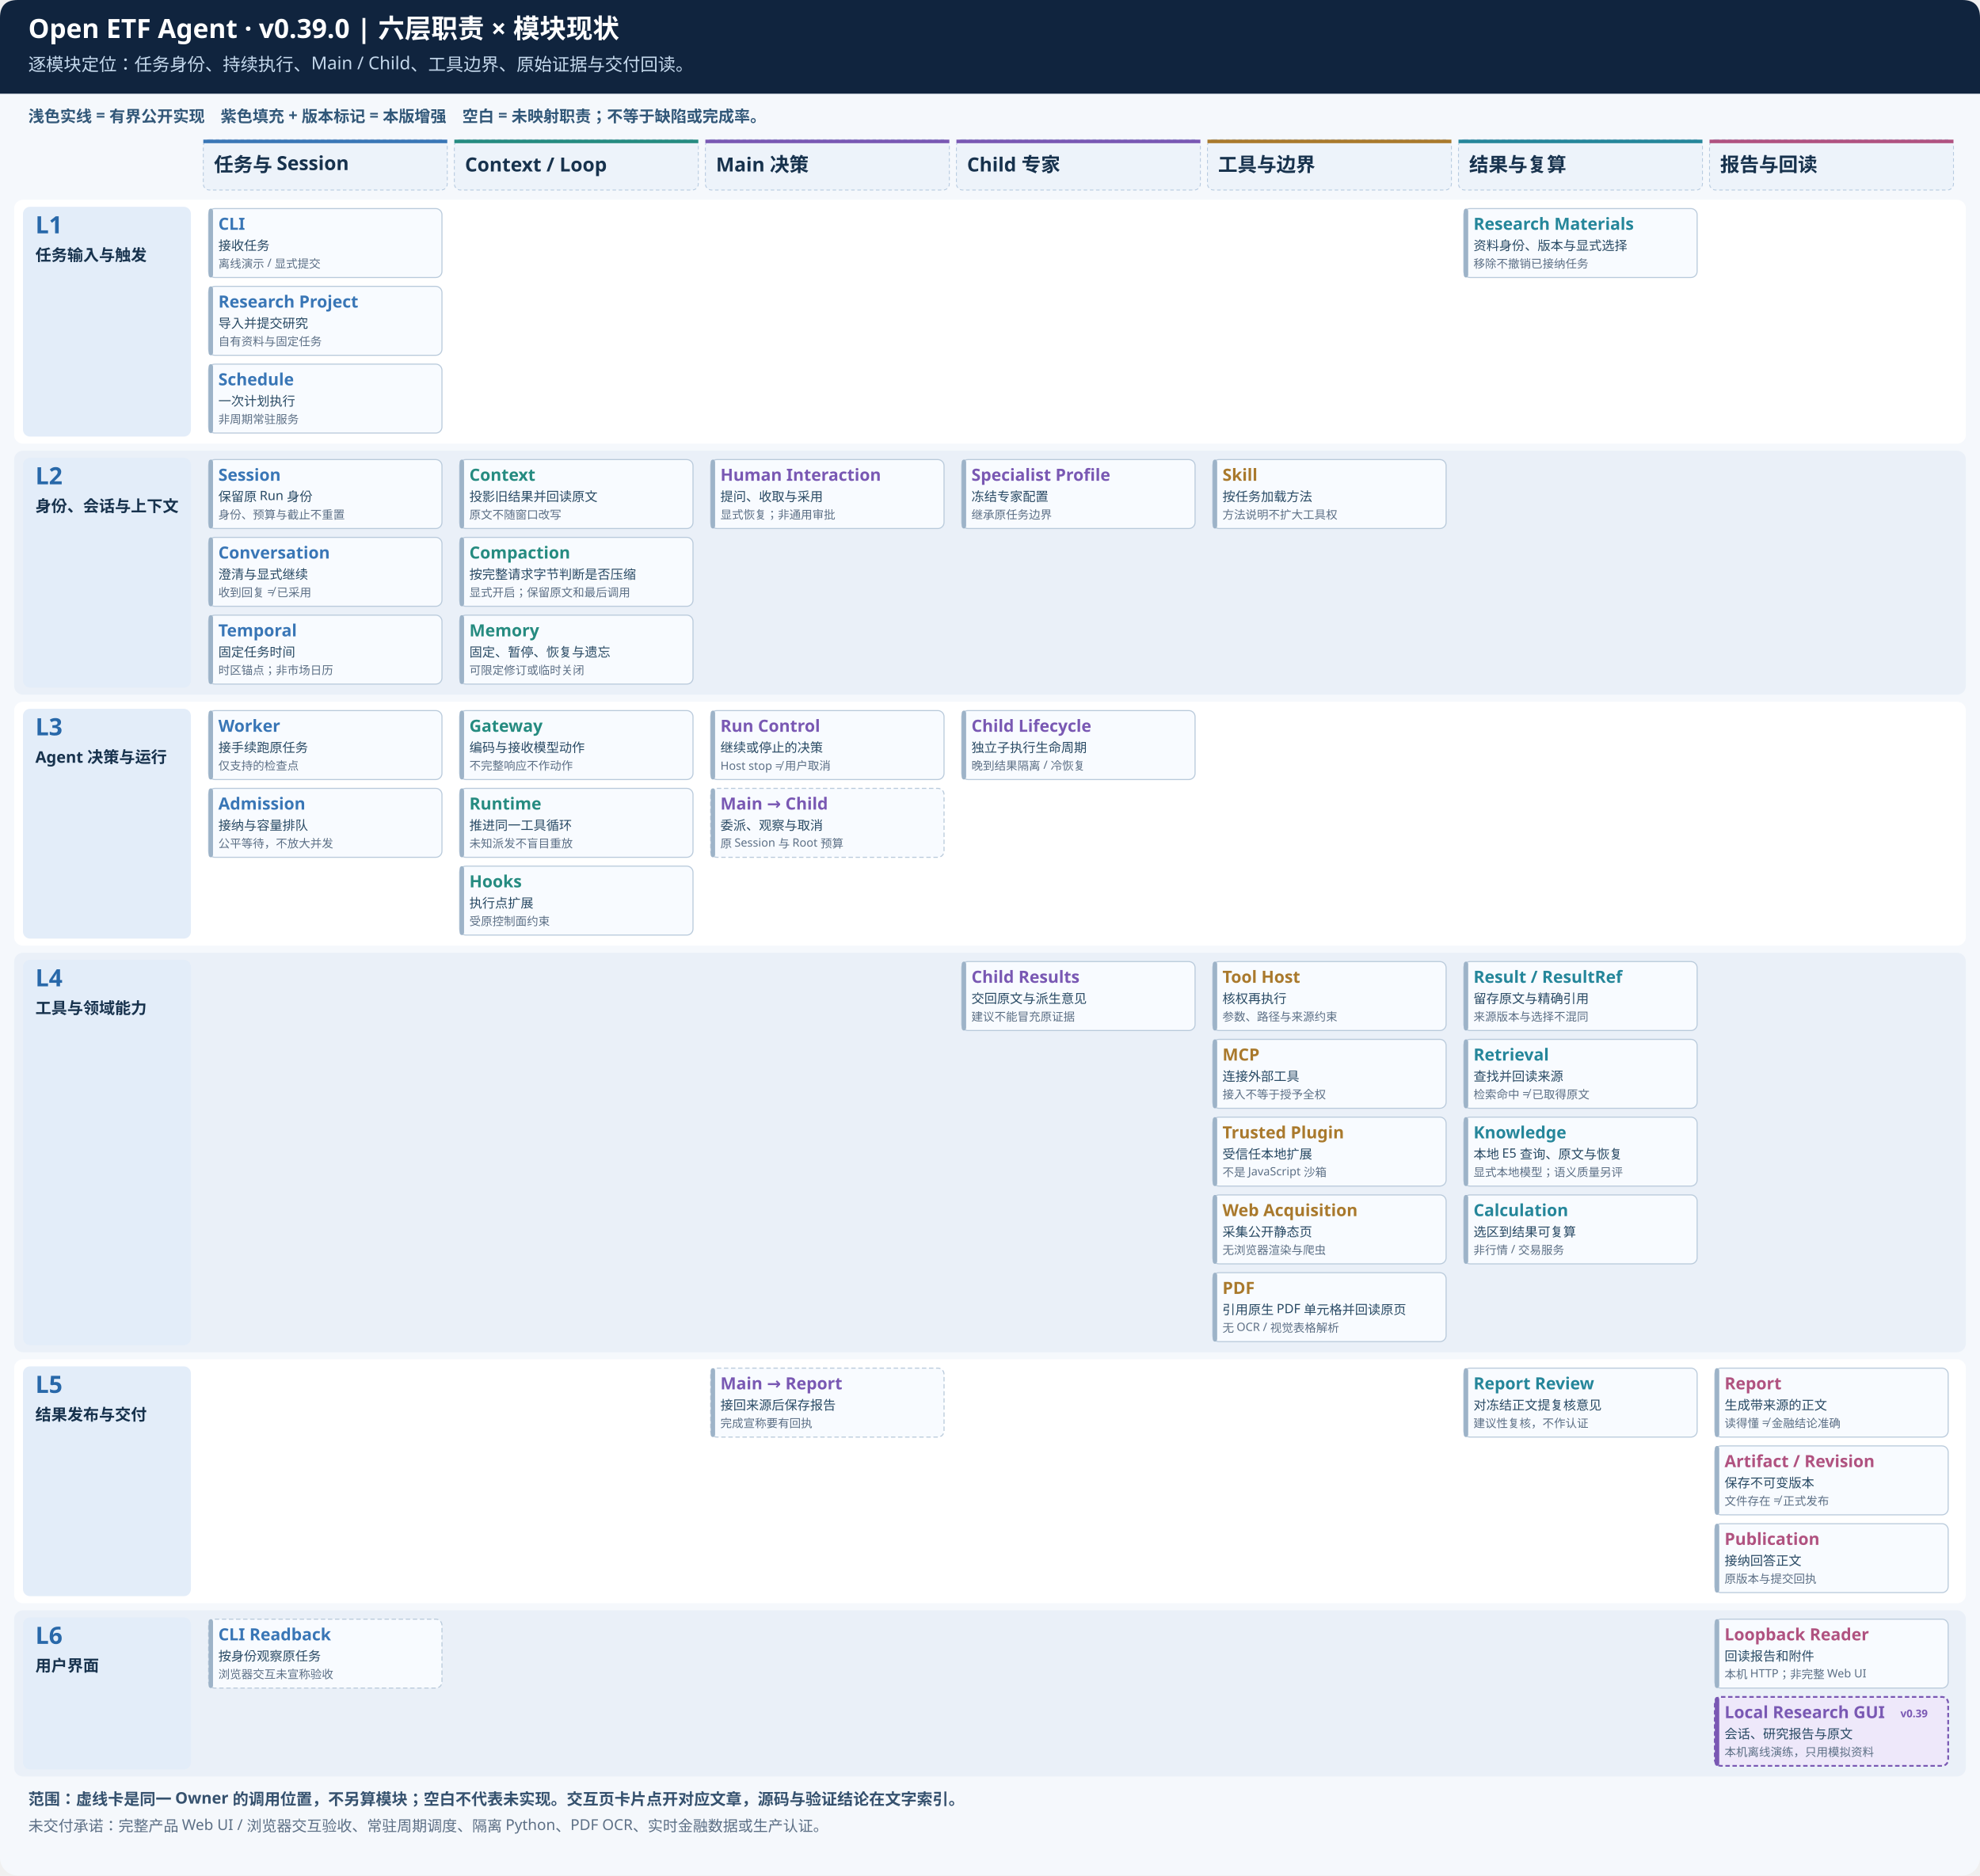
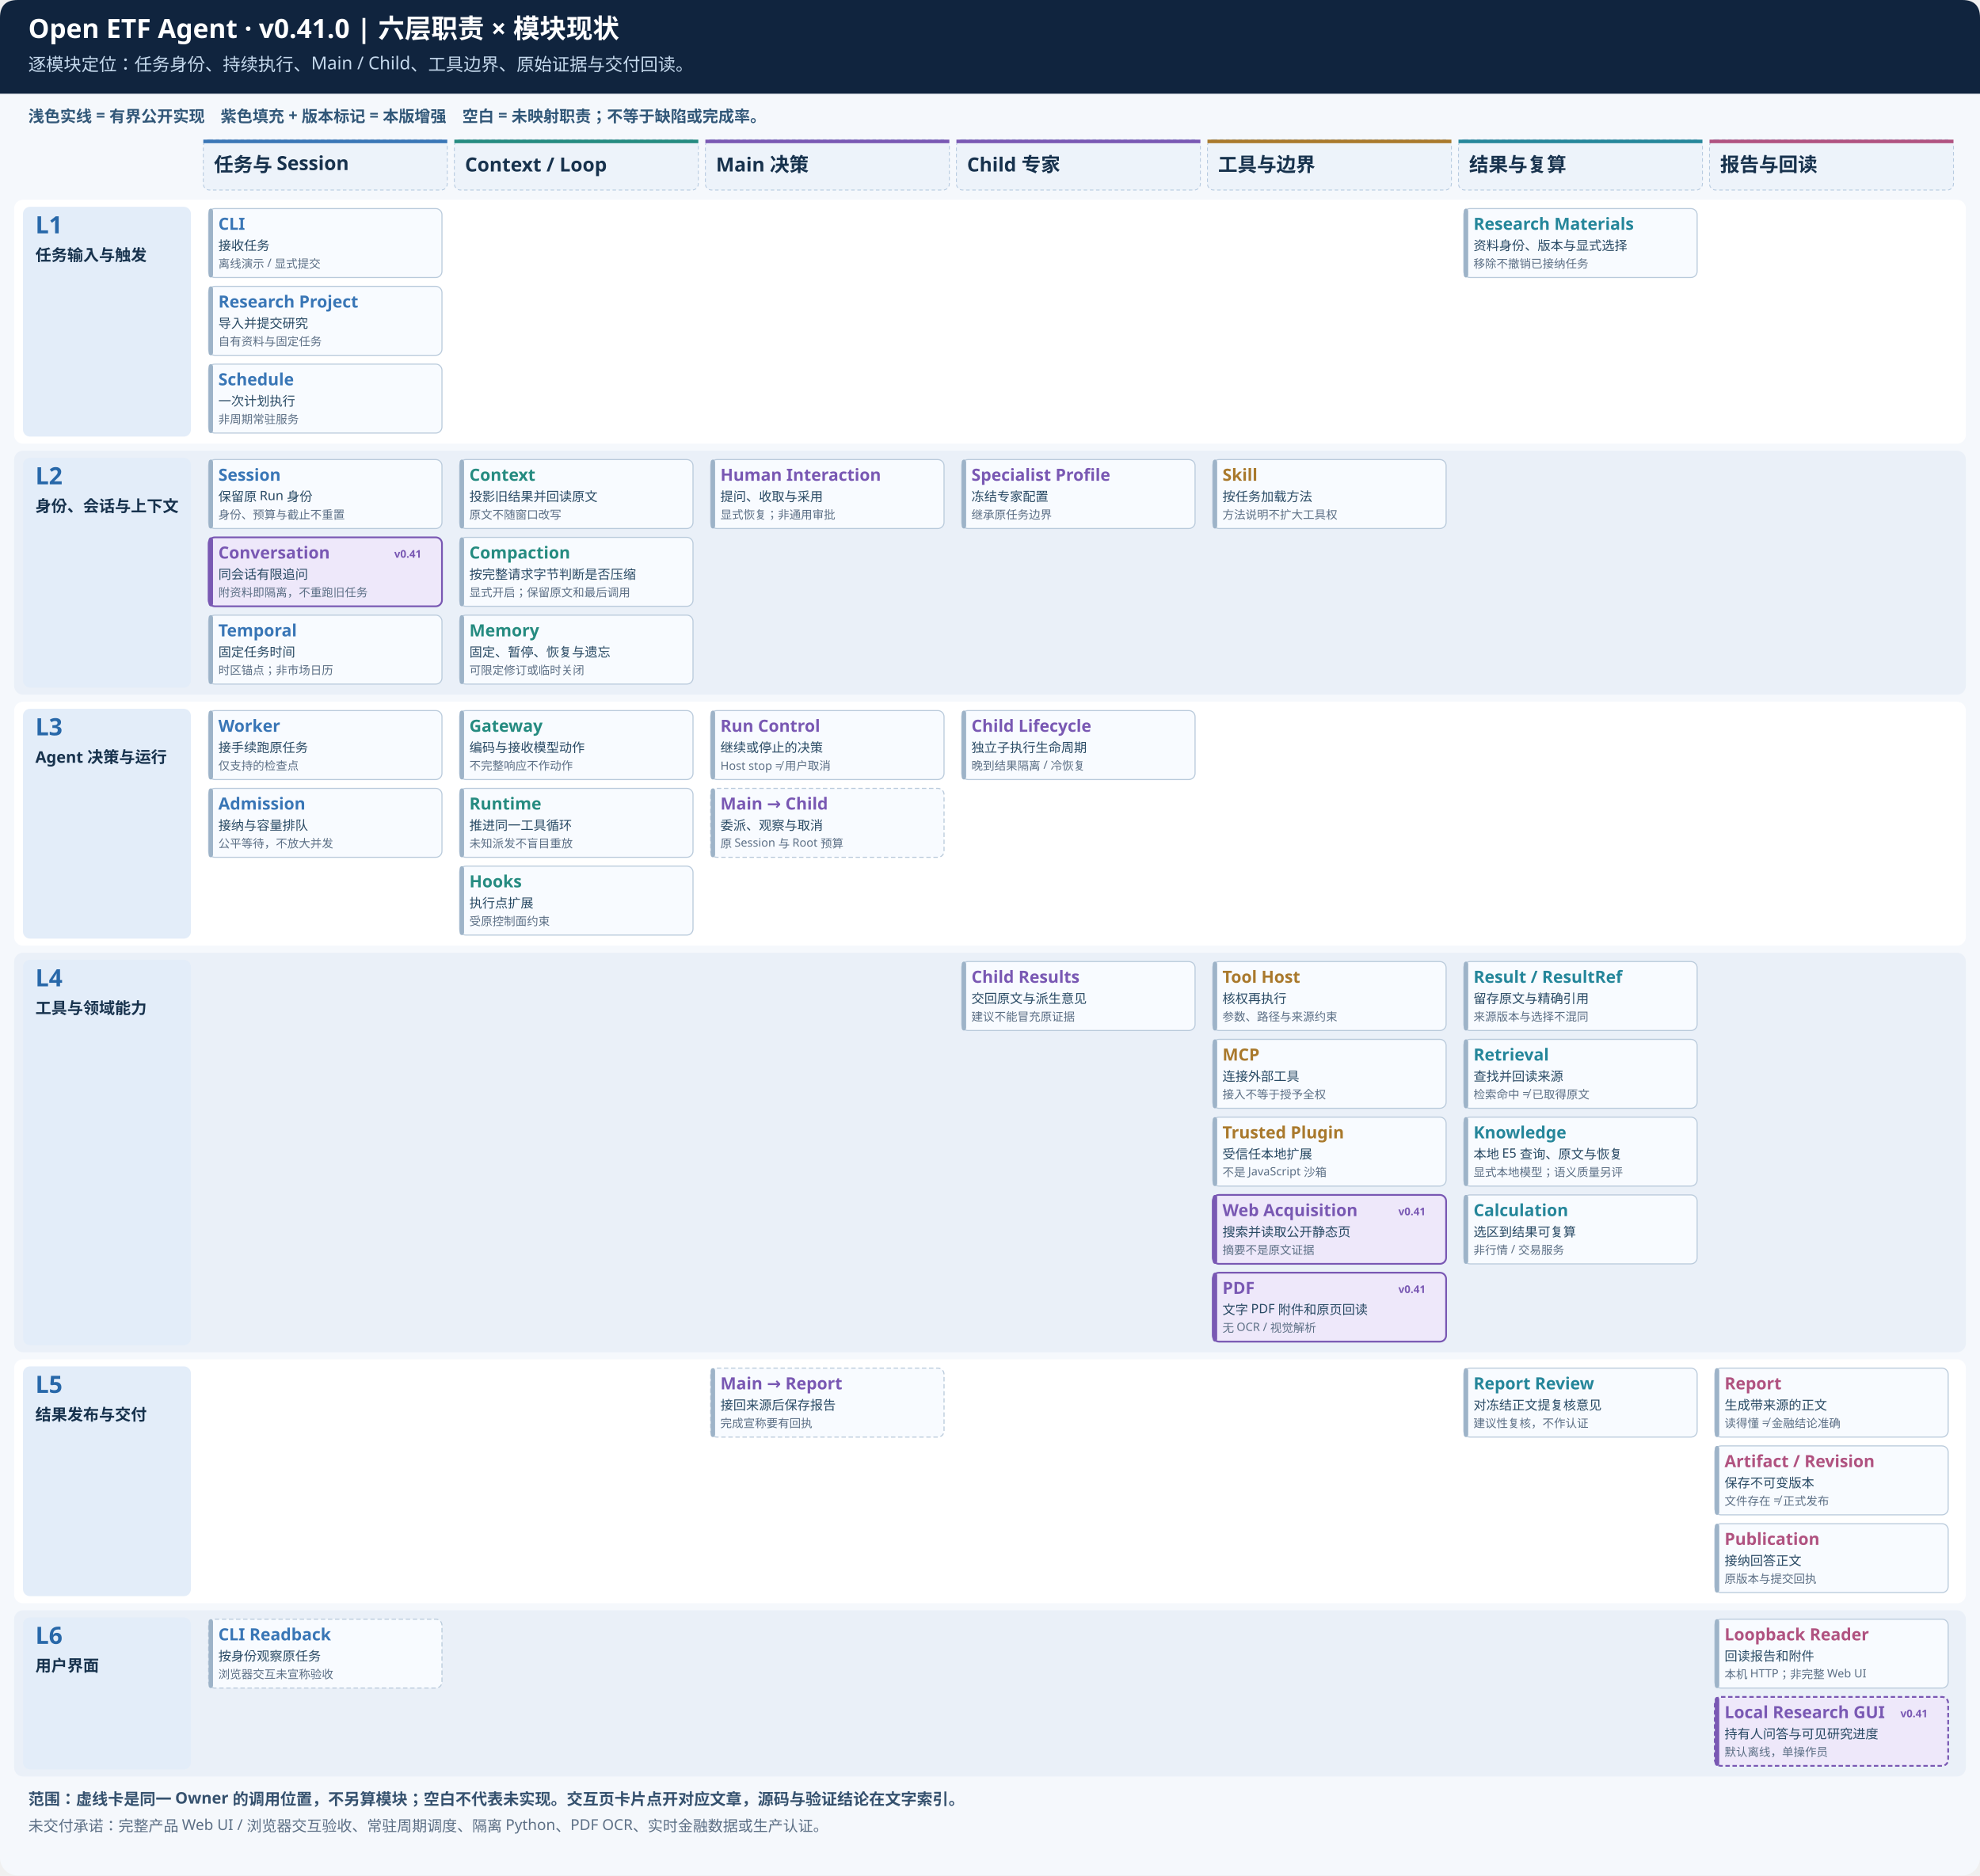
<svg xmlns="http://www.w3.org/2000/svg" width="2240" height="2122" viewBox="0 0 2240 2122" role="img" aria-labelledby="title desc">
  <rect width="2240" height="2122" rx="20" fill="#f5f8fc" />
  <path d="M20 0h2200q20 0 20 20v86H0V20Q0 0 20 0" fill="#10243e" />
  <g font-family="system-ui, sans-serif">
-     <text x="32" y="43" font-size="30" fill="#fff" font-weight="700">Open ETF Agent · v0.39.0 | 六层职责 × 模块现状</text>
+     <text x="32" y="43" font-size="30" fill="#fff" font-weight="700">Open ETF Agent · v0.41.0 | 六层职责 × 模块现状</text>
    <text x="32" y="80" font-size="20" fill="#c5d9ed" font-weight="400">逐模块定位：任务身份、持续执行、Main / Child、工具边界、原始证据与交付回读。</text>
    <text x="32" y="138" font-size="18" fill="#315778" font-weight="600">浅色实线 = 有界公开实现　紫色填充 + 版本标记 = 本版增强　空白 = 未映射职责；不等于缺陷或完成率。</text>
    <rect x="230" y="158" width="276" height="57" rx="7" fill="#edf3fa" stroke="#b8cbe0" stroke-dasharray="4 3" />
    <rect x="230" y="158" width="276" height="4" fill="#3976b6" />
    <text x="242" y="194" font-size="22" fill="#17324d" font-weight="700">任务与 Session</text>
    <rect x="514" y="158" width="276" height="57" rx="7" fill="#edf3fa" stroke="#b8cbe0" stroke-dasharray="4 3" />
    <rect x="514" y="158" width="276" height="4" fill="#258b80" />
    <text x="526" y="194" font-size="22" fill="#17324d" font-weight="700">Context / Loop</text>
    <rect x="798" y="158" width="276" height="57" rx="7" fill="#edf3fa" stroke="#b8cbe0" stroke-dasharray="4 3" />
    <rect x="798" y="158" width="276" height="4" fill="#7958b3" />
    <text x="810" y="194" font-size="22" fill="#17324d" font-weight="700">Main 决策</text>
    <rect x="1082" y="158" width="276" height="57" rx="7" fill="#edf3fa" stroke="#b8cbe0" stroke-dasharray="4 3" />
    <rect x="1082" y="158" width="276" height="4" fill="#7958b3" />
    <text x="1094" y="194" font-size="22" fill="#17324d" font-weight="700">Child 专家</text>
    <rect x="1366" y="158" width="276" height="57" rx="7" fill="#edf3fa" stroke="#b8cbe0" stroke-dasharray="4 3" />
    <rect x="1366" y="158" width="276" height="4" fill="#a9792c" />
    <text x="1378" y="194" font-size="22" fill="#17324d" font-weight="700">工具与边界</text>
    <rect x="1650" y="158" width="276" height="57" rx="7" fill="#edf3fa" stroke="#b8cbe0" stroke-dasharray="4 3" />
    <rect x="1650" y="158" width="276" height="4" fill="#25869a" />
    <text x="1662" y="194" font-size="22" fill="#17324d" font-weight="700">结果与复算</text>
    <rect x="1934" y="158" width="276" height="57" rx="7" fill="#edf3fa" stroke="#b8cbe0" stroke-dasharray="4 3" />
    <rect x="1934" y="158" width="276" height="4" fill="#b05280" />
    <text x="1946" y="194" font-size="22" fill="#17324d" font-weight="700">报告与回读</text>
    <rect x="16" y="226" width="2208" height="276" rx="10" fill="#ffffff" />
    <rect x="26" y="234" width="190" height="260" rx="8" fill="#e3edf9" />
    <text x="40" y="264" font-size="27" fill="#2868a9" font-weight="700">L1</text>
    <text x="40" y="295" font-size="18" fill="#17324d" font-weight="700">任务输入与触发</text>
    <a href="https://hpoenixf.com/eff-agent-article/articles/agent-in-15-minutes" target="_blank" rel="noopener noreferrer">
      <rect x="236" y="236" width="264" height="78" rx="7" fill="#f8fbff" stroke="#b9cadb" stroke-width="1.2" />
      <rect x="236" y="236" width="5" height="78" rx="3" fill="#9db3c8" />
      <text x="247" y="260" font-size="19" fill="#3976b6" font-weight="700">CLI</text>
      <text x="247" y="283" font-size="14.5" fill="#284963" font-weight="500">接收任务</text>
      <text x="247" y="303" font-size="13" fill="#5c6f85" font-weight="400">离线演示 / 显式提交</text>
    </a>
    <a href="https://hpoenixf.com/eff-agent-article/articles/open-etf-agent-research-project-workshop" target="_blank" rel="noopener noreferrer">
      <rect x="236" y="324" width="264" height="78" rx="7" fill="#f8fbff" stroke="#b9cadb" stroke-width="1.2" />
      <rect x="236" y="324" width="5" height="78" rx="3" fill="#9db3c8" />
      <text x="247" y="348" font-size="19" fill="#3976b6" font-weight="700">Research Project</text>
      <text x="247" y="371" font-size="14.5" fill="#284963" font-weight="500">导入并提交研究</text>
      <text x="247" y="391" font-size="13" fill="#5c6f85" font-weight="400">自有资料与固定任务</text>
    </a>
    <a href="https://hpoenixf.com/eff-agent-article/articles/agent-autonomous-scheduled-research" target="_blank" rel="noopener noreferrer">
      <rect x="236" y="412" width="264" height="78" rx="7" fill="#f8fbff" stroke="#b9cadb" stroke-width="1.2" />
      <rect x="236" y="412" width="5" height="78" rx="3" fill="#9db3c8" />
      <text x="247" y="436" font-size="19" fill="#3976b6" font-weight="700">Schedule</text>
      <text x="247" y="459" font-size="14.5" fill="#284963" font-weight="500">一次计划执行</text>
      <text x="247" y="479" font-size="13" fill="#5c6f85" font-weight="400">非周期常驻服务</text>
    </a>
    <a href="https://hpoenixf.com/eff-agent-article/articles/agent-research-assets-identity-version-lifecycle" target="_blank" rel="noopener noreferrer">
      <rect x="1656" y="236" width="264" height="78" rx="7" fill="#f8fbff" stroke="#b9cadb" stroke-width="1.2" />
      <rect x="1656" y="236" width="5" height="78" rx="3" fill="#9db3c8" />
      <text x="1667" y="260" font-size="19" fill="#25869a" font-weight="700">Research Materials</text>
      <text x="1667" y="283" font-size="14.5" fill="#284963" font-weight="500">资料身份、版本与显式选择</text>
      <text x="1667" y="303" font-size="13" fill="#5c6f85" font-weight="400">移除不撤销已接纳任务</text>
    </a>
    <rect x="16" y="510" width="2208" height="276" rx="10" fill="#eaf0f8" />
    <rect x="26" y="518" width="190" height="260" rx="8" fill="#e3edf9" />
    <text x="40" y="548" font-size="27" fill="#2868a9" font-weight="700">L2</text>
    <text x="40" y="579" font-size="18" fill="#17324d" font-weight="700">身份、会话与上下文</text>
    <a href="https://hpoenixf.com/eff-agent-article/articles/agent-task-session-run-worker-schedule" target="_blank" rel="noopener noreferrer">
      <rect x="236" y="520" width="264" height="78" rx="7" fill="#f8fbff" stroke="#b9cadb" stroke-width="1.2" />
      <rect x="236" y="520" width="5" height="78" rx="3" fill="#9db3c8" />
      <text x="247" y="544" font-size="19" fill="#3976b6" font-weight="700">Session</text>
      <text x="247" y="567" font-size="14.5" fill="#284963" font-weight="500">保留原 Run 身份</text>
      <text x="247" y="587" font-size="13" fill="#5c6f85" font-weight="400">身份、预算与截止不重置</text>
    </a>
    <a href="https://hpoenixf.com/eff-agent-article/articles/agent-conversation-admission-task-continuation" target="_blank" rel="noopener noreferrer">
-       <rect x="236" y="608" width="264" height="78" rx="7" fill="#f8fbff" stroke="#b9cadb" stroke-width="1.2" />
-       <rect x="236" y="608" width="5" height="78" rx="3" fill="#9db3c8" />
-       <text x="247" y="632" font-size="19" fill="#3976b6" font-weight="700">Conversation</text>
-       <text x="247" y="655" font-size="14.5" fill="#284963" font-weight="500">澄清与显式继续</text>
-       <text x="247" y="675" font-size="13" fill="#5c6f85" font-weight="400">收到回复 ≠ 已采用</text>
+       <rect x="236" y="608" width="264" height="78" rx="7" fill="#eee8fa" stroke="#7958b3" stroke-width="2" />
+       <rect x="236" y="608" width="5" height="78" rx="3" fill="#7958b3" />
+       <text x="247" y="632" font-size="19" fill="#7958b3" font-weight="700">Conversation</text>
+       <text x="247" y="655" font-size="14.5" fill="#284963" font-weight="500">同会话有限追问</text>
+       <text x="247" y="675" font-size="13" fill="#5c6f85" font-weight="400">附资料即隔离，不重跑旧任务</text>
+       <text x="446" y="631" font-size="12" fill="#7958b3" font-weight="700">v0.41</text>
    </a>
    <a href="https://hpoenixf.com/eff-agent-article/articles/agent-temporal-semantics-market-calendar" target="_blank" rel="noopener noreferrer">
      <rect x="236" y="696" width="264" height="78" rx="7" fill="#f8fbff" stroke="#b9cadb" stroke-width="1.2" />
      <rect x="236" y="696" width="5" height="78" rx="3" fill="#9db3c8" />
      <text x="247" y="720" font-size="19" fill="#3976b6" font-weight="700">Temporal</text>
      <text x="247" y="743" font-size="14.5" fill="#284963" font-weight="500">固定任务时间</text>
      <text x="247" y="763" font-size="13" fill="#5c6f85" font-weight="400">时区锚点；非市场日历</text>
    </a>
    <a href="https://hpoenixf.com/eff-agent-article/articles/agent-context-governance-actions" target="_blank" rel="noopener noreferrer">
      <rect x="520" y="520" width="264" height="78" rx="7" fill="#f8fbff" stroke="#b9cadb" stroke-width="1.2" />
      <rect x="520" y="520" width="5" height="78" rx="3" fill="#9db3c8" />
      <text x="531" y="544" font-size="19" fill="#258b80" font-weight="700">Context</text>
      <text x="531" y="567" font-size="14.5" fill="#284963" font-weight="500">投影旧结果并回读原文</text>
      <text x="531" y="587" font-size="13" fill="#5c6f85" font-weight="400">原文不随窗口改写</text>
    </a>
    <a href="https://hpoenixf.com/eff-agent-article/articles/agent-main-run-context-compaction" target="_blank" rel="noopener noreferrer">
      <rect x="520" y="608" width="264" height="78" rx="7" fill="#f8fbff" stroke="#b9cadb" stroke-width="1.2" />
      <rect x="520" y="608" width="5" height="78" rx="3" fill="#9db3c8" />
      <text x="531" y="632" font-size="19" fill="#258b80" font-weight="700">Compaction</text>
      <text x="531" y="655" font-size="14.5" fill="#284963" font-weight="500">按完整请求字节判断是否压缩</text>
      <text x="531" y="675" font-size="13" fill="#5c6f85" font-weight="400">显式开启；保留原文和最后调用</text>
    </a>
    <a href="https://hpoenixf.com/eff-agent-article/articles/026-agent-memory-forget-durable-effects" target="_blank" rel="noopener noreferrer">
      <rect x="520" y="696" width="264" height="78" rx="7" fill="#f8fbff" stroke="#b9cadb" stroke-width="1.2" />
      <rect x="520" y="696" width="5" height="78" rx="3" fill="#9db3c8" />
      <text x="531" y="720" font-size="19" fill="#258b80" font-weight="700">Memory</text>
      <text x="531" y="743" font-size="14.5" fill="#284963" font-weight="500">固定、暂停、恢复与遗忘</text>
      <text x="531" y="763" font-size="13" fill="#5c6f85" font-weight="400">可限定修订或临时关闭</text>
    </a>
    <a href="https://hpoenixf.com/eff-agent-article/articles/agent-durable-human-interaction-response-adoption" target="_blank" rel="noopener noreferrer">
      <rect x="804" y="520" width="264" height="78" rx="7" fill="#f8fbff" stroke="#b9cadb" stroke-width="1.2" />
      <rect x="804" y="520" width="5" height="78" rx="3" fill="#9db3c8" />
      <text x="815" y="544" font-size="19" fill="#7958b3" font-weight="700">Human Interaction</text>
      <text x="815" y="567" font-size="14.5" fill="#284963" font-weight="500">提问、收取与采用</text>
      <text x="815" y="587" font-size="13" fill="#5c6f85" font-weight="400">显式恢复；非通用审批</text>
    </a>
    <a href="https://hpoenixf.com/eff-agent-article/articles/agent-custom-expert-from-prompt-to-recovery" target="_blank" rel="noopener noreferrer">
      <rect x="1088" y="520" width="264" height="78" rx="7" fill="#f8fbff" stroke="#b9cadb" stroke-width="1.2" />
      <rect x="1088" y="520" width="5" height="78" rx="3" fill="#9db3c8" />
      <text x="1099" y="544" font-size="19" fill="#7958b3" font-weight="700">Specialist Profile</text>
      <text x="1099" y="567" font-size="14.5" fill="#284963" font-weight="500">冻结专家配置</text>
      <text x="1099" y="587" font-size="13" fill="#5c6f85" font-weight="400">继承原任务边界</text>
    </a>
    <a href="https://hpoenixf.com/eff-agent-article/articles/agent-skill-from-markdown-to-callable-research" target="_blank" rel="noopener noreferrer">
      <rect x="1372" y="520" width="264" height="78" rx="7" fill="#f8fbff" stroke="#b9cadb" stroke-width="1.2" />
      <rect x="1372" y="520" width="5" height="78" rx="3" fill="#9db3c8" />
      <text x="1383" y="544" font-size="19" fill="#a9792c" font-weight="700">Skill</text>
      <text x="1383" y="567" font-size="14.5" fill="#284963" font-weight="500">按任务加载方法</text>
      <text x="1383" y="587" font-size="13" fill="#5c6f85" font-weight="400">方法说明不扩大工具权</text>
    </a>
    <rect x="16" y="794" width="2208" height="276" rx="10" fill="#ffffff" />
    <rect x="26" y="802" width="190" height="260" rx="8" fill="#e3edf9" />
    <text x="40" y="832" font-size="27" fill="#2868a9" font-weight="700">L3</text>
    <text x="40" y="863" font-size="18" fill="#17324d" font-weight="700">Agent 决策与运行</text>
    <a href="https://hpoenixf.com/eff-agent-article/articles/open-etf-agent-v010-system-design" target="_blank" rel="noopener noreferrer">
      <rect x="236" y="804" width="264" height="78" rx="7" fill="#f8fbff" stroke="#b9cadb" stroke-width="1.2" />
      <rect x="236" y="804" width="5" height="78" rx="3" fill="#9db3c8" />
      <text x="247" y="828" font-size="19" fill="#3976b6" font-weight="700">Worker</text>
      <text x="247" y="851" font-size="14.5" fill="#284963" font-weight="500">接手续跑原任务</text>
      <text x="247" y="871" font-size="13" fill="#5c6f85" font-weight="400">仅支持的检查点</text>
    </a>
    <a href="https://hpoenixf.com/eff-agent-article/articles/agent-provider-admission-capacity-lease" target="_blank" rel="noopener noreferrer">
      <rect x="236" y="892" width="264" height="78" rx="7" fill="#f8fbff" stroke="#b9cadb" stroke-width="1.2" />
      <rect x="236" y="892" width="5" height="78" rx="3" fill="#9db3c8" />
      <text x="247" y="916" font-size="19" fill="#3976b6" font-weight="700">Admission</text>
      <text x="247" y="939" font-size="14.5" fill="#284963" font-weight="500">接纳与容量排队</text>
      <text x="247" y="959" font-size="13" fill="#5c6f85" font-weight="400">公平等待，不放大并发</text>
    </a>
    <a href="https://hpoenixf.com/eff-agent-article/articles/agent-provider-architecture-and-admission" target="_blank" rel="noopener noreferrer">
      <rect x="520" y="804" width="264" height="78" rx="7" fill="#f8fbff" stroke="#b9cadb" stroke-width="1.2" />
      <rect x="520" y="804" width="5" height="78" rx="3" fill="#9db3c8" />
      <text x="531" y="828" font-size="19" fill="#258b80" font-weight="700">Gateway</text>
      <text x="531" y="851" font-size="14.5" fill="#284963" font-weight="500">编码与接收模型动作</text>
      <text x="531" y="871" font-size="13" fill="#5c6f85" font-weight="400">不完整响应不作动作</text>
    </a>
    <a href="https://hpoenixf.com/eff-agent-article/articles/etf-agent-model-harness-research-loop" target="_blank" rel="noopener noreferrer">
      <rect x="520" y="892" width="264" height="78" rx="7" fill="#f8fbff" stroke="#b9cadb" stroke-width="1.2" />
      <rect x="520" y="892" width="5" height="78" rx="3" fill="#9db3c8" />
      <text x="531" y="916" font-size="19" fill="#258b80" font-weight="700">Runtime</text>
      <text x="531" y="939" font-size="14.5" fill="#284963" font-weight="500">推进同一工具循环</text>
      <text x="531" y="959" font-size="13" fill="#5c6f85" font-weight="400">未知派发不盲目重放</text>
    </a>
    <a href="https://hpoenixf.com/eff-agent-article/articles/agent-multi-ecosystem-hook-execution" target="_blank" rel="noopener noreferrer">
      <rect x="520" y="980" width="264" height="78" rx="7" fill="#f8fbff" stroke="#b9cadb" stroke-width="1.2" />
      <rect x="520" y="980" width="5" height="78" rx="3" fill="#9db3c8" />
      <text x="531" y="1004" font-size="19" fill="#258b80" font-weight="700">Hooks</text>
      <text x="531" y="1027" font-size="14.5" fill="#284963" font-weight="500">执行点扩展</text>
      <text x="531" y="1047" font-size="13" fill="#5c6f85" font-weight="400">受原控制面约束</text>
    </a>
    <a href="https://hpoenixf.com/eff-agent-article/articles/agent-veto-authority-and-run-termination" target="_blank" rel="noopener noreferrer">
      <rect x="804" y="804" width="264" height="78" rx="7" fill="#f8fbff" stroke="#b9cadb" stroke-width="1.2" />
      <rect x="804" y="804" width="5" height="78" rx="3" fill="#9db3c8" />
      <text x="815" y="828" font-size="19" fill="#7958b3" font-weight="700">Run Control</text>
      <text x="815" y="851" font-size="14.5" fill="#284963" font-weight="500">继续或停止的决策</text>
      <text x="815" y="871" font-size="13" fill="#5c6f85" font-weight="400">Host stop ≠ 用户取消</text>
    </a>
    <a href="https://hpoenixf.com/eff-agent-article/articles/agent-subagent-context-specialization" target="_blank" rel="noopener noreferrer">
      <rect x="804" y="892" width="264" height="78" rx="7" fill="#f8fbff" stroke="#b9cadb" stroke-width="1.2" stroke-dasharray="5 3" />
      <rect x="804" y="892" width="5" height="78" rx="3" fill="#9db3c8" />
      <text x="815" y="916" font-size="19" fill="#7958b3" font-weight="700">Main → Child</text>
      <text x="815" y="939" font-size="14.5" fill="#284963" font-weight="500">委派、观察与取消</text>
      <text x="815" y="959" font-size="13" fill="#5c6f85" font-weight="400">原 Session 与 Root 预算</text>
    </a>
    <a href="https://hpoenixf.com/eff-agent-article/articles/agent-subagent-context-specialization" target="_blank" rel="noopener noreferrer">
      <rect x="1088" y="804" width="264" height="78" rx="7" fill="#f8fbff" stroke="#b9cadb" stroke-width="1.2" />
      <rect x="1088" y="804" width="5" height="78" rx="3" fill="#9db3c8" />
      <text x="1099" y="828" font-size="19" fill="#7958b3" font-weight="700">Child Lifecycle</text>
      <text x="1099" y="851" font-size="14.5" fill="#284963" font-weight="500">独立子执行生命周期</text>
      <text x="1099" y="871" font-size="13" fill="#5c6f85" font-weight="400">晚到结果隔离 / 冷恢复</text>
    </a>
    <rect x="16" y="1078" width="2208" height="452" rx="10" fill="#eaf0f8" />
    <rect x="26" y="1086" width="190" height="436" rx="8" fill="#e3edf9" />
    <text x="40" y="1116" font-size="27" fill="#2868a9" font-weight="700">L4</text>
    <text x="40" y="1147" font-size="18" fill="#17324d" font-weight="700">工具与领域能力</text>
    <a href="https://hpoenixf.com/eff-agent-article/articles/agent-subagent-contribution-evidence" target="_blank" rel="noopener noreferrer">
      <rect x="1088" y="1088" width="264" height="78" rx="7" fill="#f8fbff" stroke="#b9cadb" stroke-width="1.2" />
      <rect x="1088" y="1088" width="5" height="78" rx="3" fill="#9db3c8" />
      <text x="1099" y="1112" font-size="19" fill="#7958b3" font-weight="700">Child Results</text>
      <text x="1099" y="1135" font-size="14.5" fill="#284963" font-weight="500">交回原文与派生意见</text>
      <text x="1099" y="1155" font-size="13" fill="#5c6f85" font-weight="400">建议不能冒充原证据</text>
    </a>
    <a href="https://hpoenixf.com/eff-agent-article/articles/agent-tool-lifecycle-and-model-input" target="_blank" rel="noopener noreferrer">
      <rect x="1372" y="1088" width="264" height="78" rx="7" fill="#f8fbff" stroke="#b9cadb" stroke-width="1.2" />
      <rect x="1372" y="1088" width="5" height="78" rx="3" fill="#9db3c8" />
      <text x="1383" y="1112" font-size="19" fill="#a9792c" font-weight="700">Tool Host</text>
      <text x="1383" y="1135" font-size="14.5" fill="#284963" font-weight="500">核权再执行</text>
      <text x="1383" y="1155" font-size="13" fill="#5c6f85" font-weight="400">参数、路径与来源约束</text>
    </a>
    <a href="https://hpoenixf.com/eff-agent-article/articles/mcp-host-from-discovery-to-consumption" target="_blank" rel="noopener noreferrer">
      <rect x="1372" y="1176" width="264" height="78" rx="7" fill="#f8fbff" stroke="#b9cadb" stroke-width="1.2" />
      <rect x="1372" y="1176" width="5" height="78" rx="3" fill="#9db3c8" />
      <text x="1383" y="1200" font-size="19" fill="#a9792c" font-weight="700">MCP</text>
      <text x="1383" y="1223" font-size="14.5" fill="#284963" font-weight="500">连接外部工具</text>
      <text x="1383" y="1243" font-size="13" fill="#5c6f85" font-weight="400">接入不等于授予全权</text>
    </a>
    <a href="https://hpoenixf.com/eff-agent-article/articles/020-agent-extension-host-smartphone" target="_blank" rel="noopener noreferrer">
      <rect x="1372" y="1264" width="264" height="78" rx="7" fill="#f8fbff" stroke="#b9cadb" stroke-width="1.2" />
      <rect x="1372" y="1264" width="5" height="78" rx="3" fill="#9db3c8" />
      <text x="1383" y="1288" font-size="19" fill="#a9792c" font-weight="700">Trusted Plugin</text>
      <text x="1383" y="1311" font-size="14.5" fill="#284963" font-weight="500">受信任本地扩展</text>
      <text x="1383" y="1331" font-size="13" fill="#5c6f85" font-weight="400">不是 JavaScript 沙箱</text>
    </a>
    <a href="https://hpoenixf.com/eff-agent-article/articles/021-agent-web-research-from-search-to-deep-reading" target="_blank" rel="noopener noreferrer">
-       <rect x="1372" y="1352" width="264" height="78" rx="7" fill="#f8fbff" stroke="#b9cadb" stroke-width="1.2" />
-       <rect x="1372" y="1352" width="5" height="78" rx="3" fill="#9db3c8" />
-       <text x="1383" y="1376" font-size="19" fill="#a9792c" font-weight="700">Web Acquisition</text>
-       <text x="1383" y="1399" font-size="14.5" fill="#284963" font-weight="500">采集公开静态页</text>
-       <text x="1383" y="1419" font-size="13" fill="#5c6f85" font-weight="400">无浏览器渲染与爬虫</text>
+       <rect x="1372" y="1352" width="264" height="78" rx="7" fill="#eee8fa" stroke="#7958b3" stroke-width="2" />
+       <rect x="1372" y="1352" width="5" height="78" rx="3" fill="#7958b3" />
+       <text x="1383" y="1376" font-size="19" fill="#7958b3" font-weight="700">Web Acquisition</text>
+       <text x="1383" y="1399" font-size="14.5" fill="#284963" font-weight="500">搜索并读取公开静态页</text>
+       <text x="1383" y="1419" font-size="13" fill="#5c6f85" font-weight="400">摘要不是原文证据</text>
+       <text x="1582" y="1375" font-size="12" fill="#7958b3" font-weight="700">v0.41</text>
    </a>
    <a href="https://hpoenixf.com/eff-agent-article/articles/024-agent-pdf-from-text-to-evidence" target="_blank" rel="noopener noreferrer">
-       <rect x="1372" y="1440" width="264" height="78" rx="7" fill="#f8fbff" stroke="#b9cadb" stroke-width="1.2" />
-       <rect x="1372" y="1440" width="5" height="78" rx="3" fill="#9db3c8" />
-       <text x="1383" y="1464" font-size="19" fill="#a9792c" font-weight="700">PDF</text>
-       <text x="1383" y="1487" font-size="14.5" fill="#284963" font-weight="500">引用原生 PDF 单元格并回读原页</text>
-       <text x="1383" y="1507" font-size="13" fill="#5c6f85" font-weight="400">无 OCR / 视觉表格解析</text>
+       <rect x="1372" y="1440" width="264" height="78" rx="7" fill="#eee8fa" stroke="#7958b3" stroke-width="2" />
+       <rect x="1372" y="1440" width="5" height="78" rx="3" fill="#7958b3" />
+       <text x="1383" y="1464" font-size="19" fill="#7958b3" font-weight="700">PDF</text>
+       <text x="1383" y="1487" font-size="14.5" fill="#284963" font-weight="500">文字 PDF 附件和原页回读</text>
+       <text x="1383" y="1507" font-size="13" fill="#5c6f85" font-weight="400">无 OCR / 视觉解析</text>
+       <text x="1582" y="1463" font-size="12" fill="#7958b3" font-weight="700">v0.41</text>
    </a>
    <a href="https://hpoenixf.com/eff-agent-article/articles/tool-results-outside-model-context" target="_blank" rel="noopener noreferrer">
      <rect x="1656" y="1088" width="264" height="78" rx="7" fill="#f8fbff" stroke="#b9cadb" stroke-width="1.2" />
      <rect x="1656" y="1088" width="5" height="78" rx="3" fill="#9db3c8" />
      <text x="1667" y="1112" font-size="19" fill="#25869a" font-weight="700">Result / ResultRef</text>
      <text x="1667" y="1135" font-size="14.5" fill="#284963" font-weight="500">留存原文与精确引用</text>
      <text x="1667" y="1155" font-size="13" fill="#5c6f85" font-weight="400">来源版本与选择不混同</text>
    </a>
    <a href="https://hpoenixf.com/eff-agent-article/articles/agent-knowledge-retrieval-end-to-end" target="_blank" rel="noopener noreferrer">
      <rect x="1656" y="1176" width="264" height="78" rx="7" fill="#f8fbff" stroke="#b9cadb" stroke-width="1.2" />
      <rect x="1656" y="1176" width="5" height="78" rx="3" fill="#9db3c8" />
      <text x="1667" y="1200" font-size="19" fill="#25869a" font-weight="700">Retrieval</text>
      <text x="1667" y="1223" font-size="14.5" fill="#284963" font-weight="500">查找并回读来源</text>
      <text x="1667" y="1243" font-size="13" fill="#5c6f85" font-weight="400">检索命中 ≠ 已取得原文</text>
    </a>
    <a href="https://hpoenixf.com/eff-agent-article/articles/agent-knowledge-retrieval-end-to-end" target="_blank" rel="noopener noreferrer">
      <rect x="1656" y="1264" width="264" height="78" rx="7" fill="#f8fbff" stroke="#b9cadb" stroke-width="1.2" />
      <rect x="1656" y="1264" width="5" height="78" rx="3" fill="#9db3c8" />
      <text x="1667" y="1288" font-size="19" fill="#25869a" font-weight="700">Knowledge</text>
      <text x="1667" y="1311" font-size="14.5" fill="#284963" font-weight="500">本地 E5 查询、原文与恢复</text>
      <text x="1667" y="1331" font-size="13" fill="#5c6f85" font-weight="400">显式本地模型；语义质量另评</text>
    </a>
    <a href="https://hpoenixf.com/eff-agent-article/articles/open-etf-agent-v010-system-design" target="_blank" rel="noopener noreferrer">
      <rect x="1656" y="1352" width="264" height="78" rx="7" fill="#f8fbff" stroke="#b9cadb" stroke-width="1.2" />
      <rect x="1656" y="1352" width="5" height="78" rx="3" fill="#9db3c8" />
      <text x="1667" y="1376" font-size="19" fill="#25869a" font-weight="700">Calculation</text>
      <text x="1667" y="1399" font-size="14.5" fill="#284963" font-weight="500">选区到结果可复算</text>
      <text x="1667" y="1419" font-size="13" fill="#5c6f85" font-weight="400">非行情 / 交易服务</text>
    </a>
    <rect x="16" y="1538" width="2208" height="276" rx="10" fill="#ffffff" />
    <rect x="26" y="1546" width="190" height="260" rx="8" fill="#e3edf9" />
    <text x="40" y="1576" font-size="27" fill="#2868a9" font-weight="700">L5</text>
    <text x="40" y="1607" font-size="18" fill="#17324d" font-weight="700">结果发布与交付</text>
    <a href="https://hpoenixf.com/eff-agent-article/articles/open-etf-agent-v01-first-readable-report" target="_blank" rel="noopener noreferrer">
      <rect x="804" y="1548" width="264" height="78" rx="7" fill="#f8fbff" stroke="#b9cadb" stroke-width="1.2" stroke-dasharray="5 3" />
      <rect x="804" y="1548" width="5" height="78" rx="3" fill="#9db3c8" />
      <text x="815" y="1572" font-size="19" fill="#7958b3" font-weight="700">Main → Report</text>
      <text x="815" y="1595" font-size="14.5" fill="#284963" font-weight="500">接回来源后保存报告</text>
      <text x="815" y="1615" font-size="13" fill="#5c6f85" font-weight="400">完成宣称要有回执</text>
    </a>
    <a href="https://hpoenixf.com/eff-agent-article/articles/open-etf-agent-report-review-workshop" target="_blank" rel="noopener noreferrer">
      <rect x="1656" y="1548" width="264" height="78" rx="7" fill="#f8fbff" stroke="#b9cadb" stroke-width="1.2" />
      <rect x="1656" y="1548" width="5" height="78" rx="3" fill="#9db3c8" />
      <text x="1667" y="1572" font-size="19" fill="#25869a" font-weight="700">Report Review</text>
      <text x="1667" y="1595" font-size="14.5" fill="#284963" font-weight="500">对冻结正文提复核意见</text>
      <text x="1667" y="1615" font-size="13" fill="#5c6f85" font-weight="400">建议性复核，不作认证</text>
    </a>
    <a href="https://hpoenixf.com/eff-agent-article/articles/open-etf-agent-v01-first-readable-report" target="_blank" rel="noopener noreferrer">
      <rect x="1940" y="1548" width="264" height="78" rx="7" fill="#f8fbff" stroke="#b9cadb" stroke-width="1.2" />
      <rect x="1940" y="1548" width="5" height="78" rx="3" fill="#9db3c8" />
      <text x="1951" y="1572" font-size="19" fill="#b05280" font-weight="700">Report</text>
      <text x="1951" y="1595" font-size="14.5" fill="#284963" font-weight="500">生成带来源的正文</text>
      <text x="1951" y="1615" font-size="13" fill="#5c6f85" font-weight="400">读得懂 ≠ 金融结论准确</text>
    </a>
    <a href="https://hpoenixf.com/eff-agent-article/articles/agent-artifact-version-access-sharing" target="_blank" rel="noopener noreferrer">
      <rect x="1940" y="1636" width="264" height="78" rx="7" fill="#f8fbff" stroke="#b9cadb" stroke-width="1.2" />
      <rect x="1940" y="1636" width="5" height="78" rx="3" fill="#9db3c8" />
      <text x="1951" y="1660" font-size="19" fill="#b05280" font-weight="700">Artifact / Revision</text>
      <text x="1951" y="1683" font-size="14.5" fill="#284963" font-weight="500">保存不可变版本</text>
      <text x="1951" y="1703" font-size="13" fill="#5c6f85" font-weight="400">文件存在 ≠ 正式发布</text>
    </a>
    <a href="https://hpoenixf.com/eff-agent-article/articles/019-agent-answer-publication" target="_blank" rel="noopener noreferrer">
      <rect x="1940" y="1724" width="264" height="78" rx="7" fill="#f8fbff" stroke="#b9cadb" stroke-width="1.2" />
      <rect x="1940" y="1724" width="5" height="78" rx="3" fill="#9db3c8" />
      <text x="1951" y="1748" font-size="19" fill="#b05280" font-weight="700">Publication</text>
      <text x="1951" y="1771" font-size="14.5" fill="#284963" font-weight="500">接纳回答正文</text>
      <text x="1951" y="1791" font-size="13" fill="#5c6f85" font-weight="400">原版本与提交回执</text>
    </a>
    <rect x="16" y="1822" width="2208" height="188" rx="10" fill="#eaf0f8" />
    <rect x="26" y="1830" width="190" height="172" rx="8" fill="#e3edf9" />
    <text x="40" y="1860" font-size="27" fill="#2868a9" font-weight="700">L6</text>
    <text x="40" y="1891" font-size="18" fill="#17324d" font-weight="700">用户界面</text>
    <a href="https://hpoenixf.com/eff-agent-article/articles/open-etf-agent-v01-first-readable-report" target="_blank" rel="noopener noreferrer">
      <rect x="236" y="1832" width="264" height="78" rx="7" fill="#f8fbff" stroke="#b9cadb" stroke-width="1.2" stroke-dasharray="5 3" />
      <rect x="236" y="1832" width="5" height="78" rx="3" fill="#9db3c8" />
      <text x="247" y="1856" font-size="19" fill="#3976b6" font-weight="700">CLI Readback</text>
      <text x="247" y="1879" font-size="14.5" fill="#284963" font-weight="500">按身份观察原任务</text>
      <text x="247" y="1899" font-size="13" fill="#5c6f85" font-weight="400">浏览器交互未宣称验收</text>
    </a>
    <a href="https://hpoenixf.com/eff-agent-article/articles/open-etf-agent-v010-system-design" target="_blank" rel="noopener noreferrer">
      <rect x="1940" y="1832" width="264" height="78" rx="7" fill="#f8fbff" stroke="#b9cadb" stroke-width="1.2" />
      <rect x="1940" y="1832" width="5" height="78" rx="3" fill="#9db3c8" />
      <text x="1951" y="1856" font-size="19" fill="#b05280" font-weight="700">Loopback Reader</text>
      <text x="1951" y="1879" font-size="14.5" fill="#284963" font-weight="500">回读报告和附件</text>
      <text x="1951" y="1899" font-size="13" fill="#5c6f85" font-weight="400">本机 HTTP；非完整 Web UI</text>
    </a>
    <a href="https://hpoenixf.com/eff-agent-article/articles/agent-conversation-admission-task-continuation" target="_blank" rel="noopener noreferrer">
      <rect x="1940" y="1920" width="264" height="78" rx="7" fill="#eee8fa" stroke="#7958b3" stroke-width="2" stroke-dasharray="5 3" />
      <rect x="1940" y="1920" width="5" height="78" rx="3" fill="#7958b3" />
      <text x="1951" y="1944" font-size="19" fill="#7958b3" font-weight="700">Local Research GUI</text>
-       <text x="1951" y="1967" font-size="14.5" fill="#284963" font-weight="500">会话、研究报告与原文</text>
-       <text x="1951" y="1987" font-size="13" fill="#5c6f85" font-weight="400">本机离线演练，只用模拟资料</text>
-       <text x="2150" y="1943" font-size="12" fill="#7958b3" font-weight="700">v0.39</text>
+       <text x="1951" y="1967" font-size="14.5" fill="#284963" font-weight="500">持有人问答与可见研究进度</text>
+       <text x="1951" y="1987" font-size="13" fill="#5c6f85" font-weight="400">默认离线，单操作员</text>
+       <text x="2150" y="1943" font-size="12" fill="#7958b3" font-weight="700">v0.41</text>
    </a>
    <text x="32" y="2042" font-size="18" fill="#35516e" font-weight="600">范围：虚线卡是同一 Owner 的调用位置，不另算模块；空白不代表未实现。交互页卡片点开对应文章，源码与验证结论在文字索引。</text>
    <text x="32" y="2072" font-size="17" fill="#5c6f85" font-weight="400">未交付承诺：完整产品 Web UI / 浏览器交互验收、常驻周期调度、隔离 Python、PDF OCR、实时金融数据或生产认证。</text>
  </g>
</svg>
